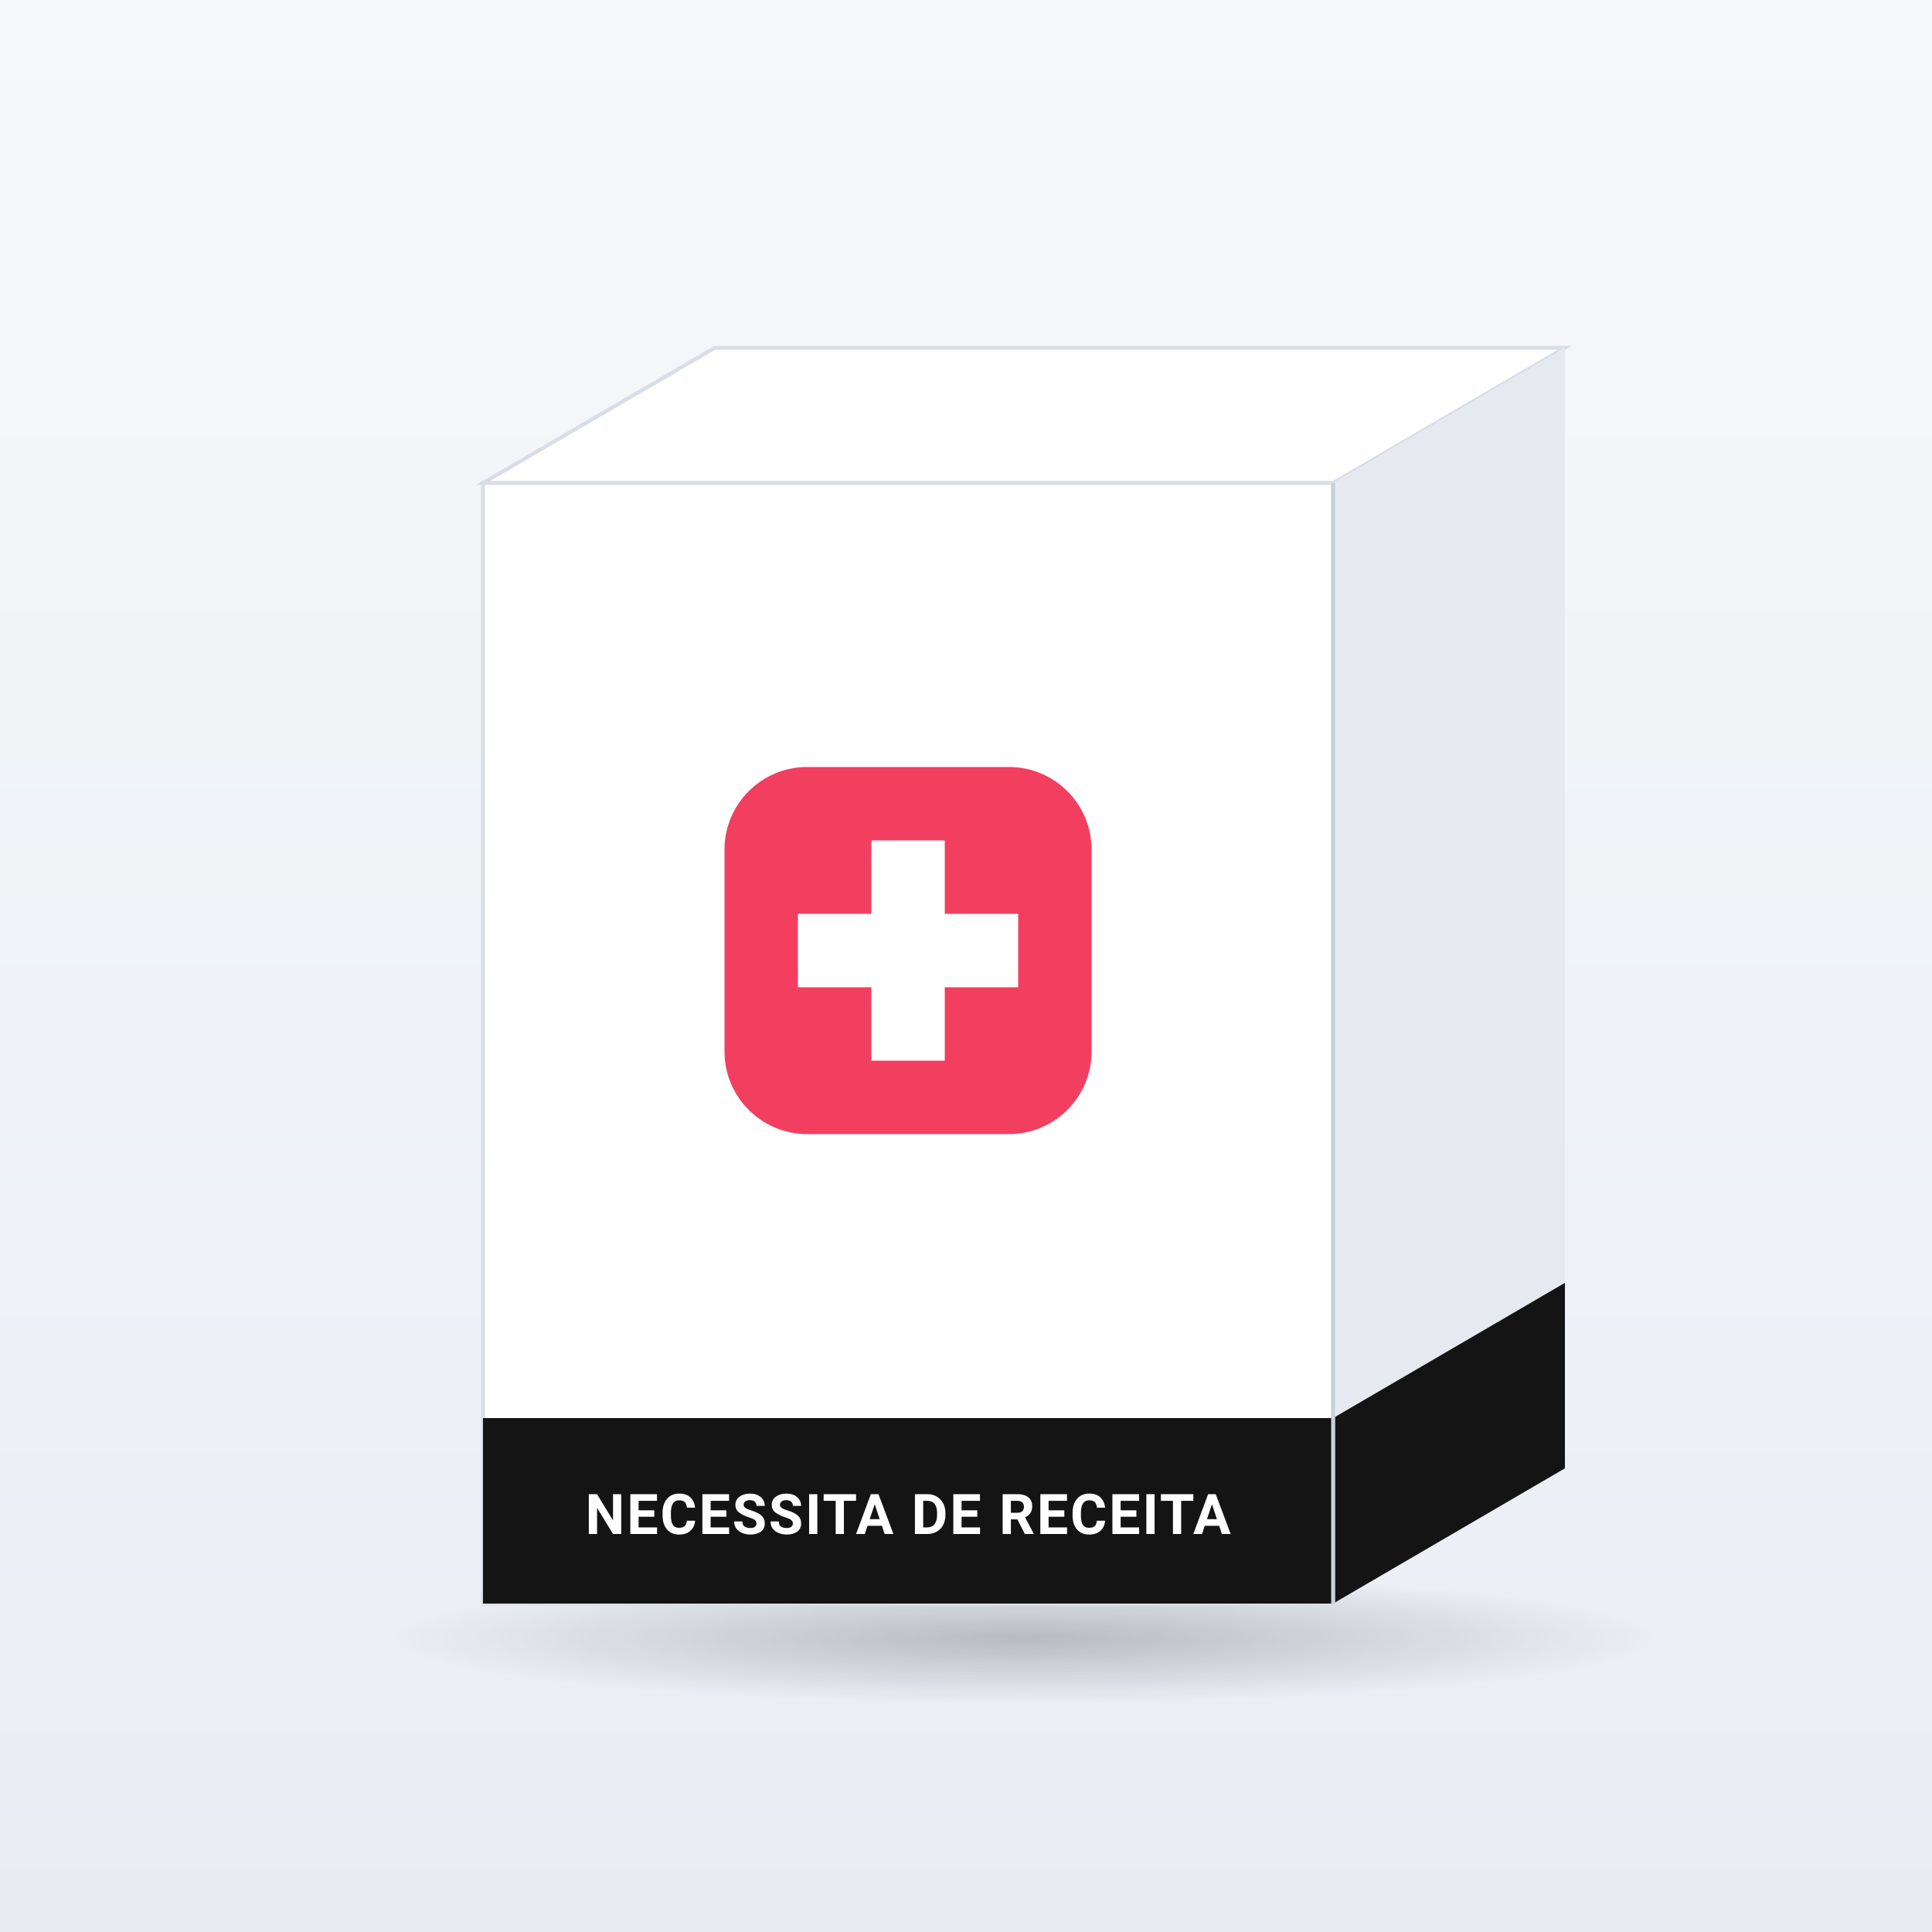
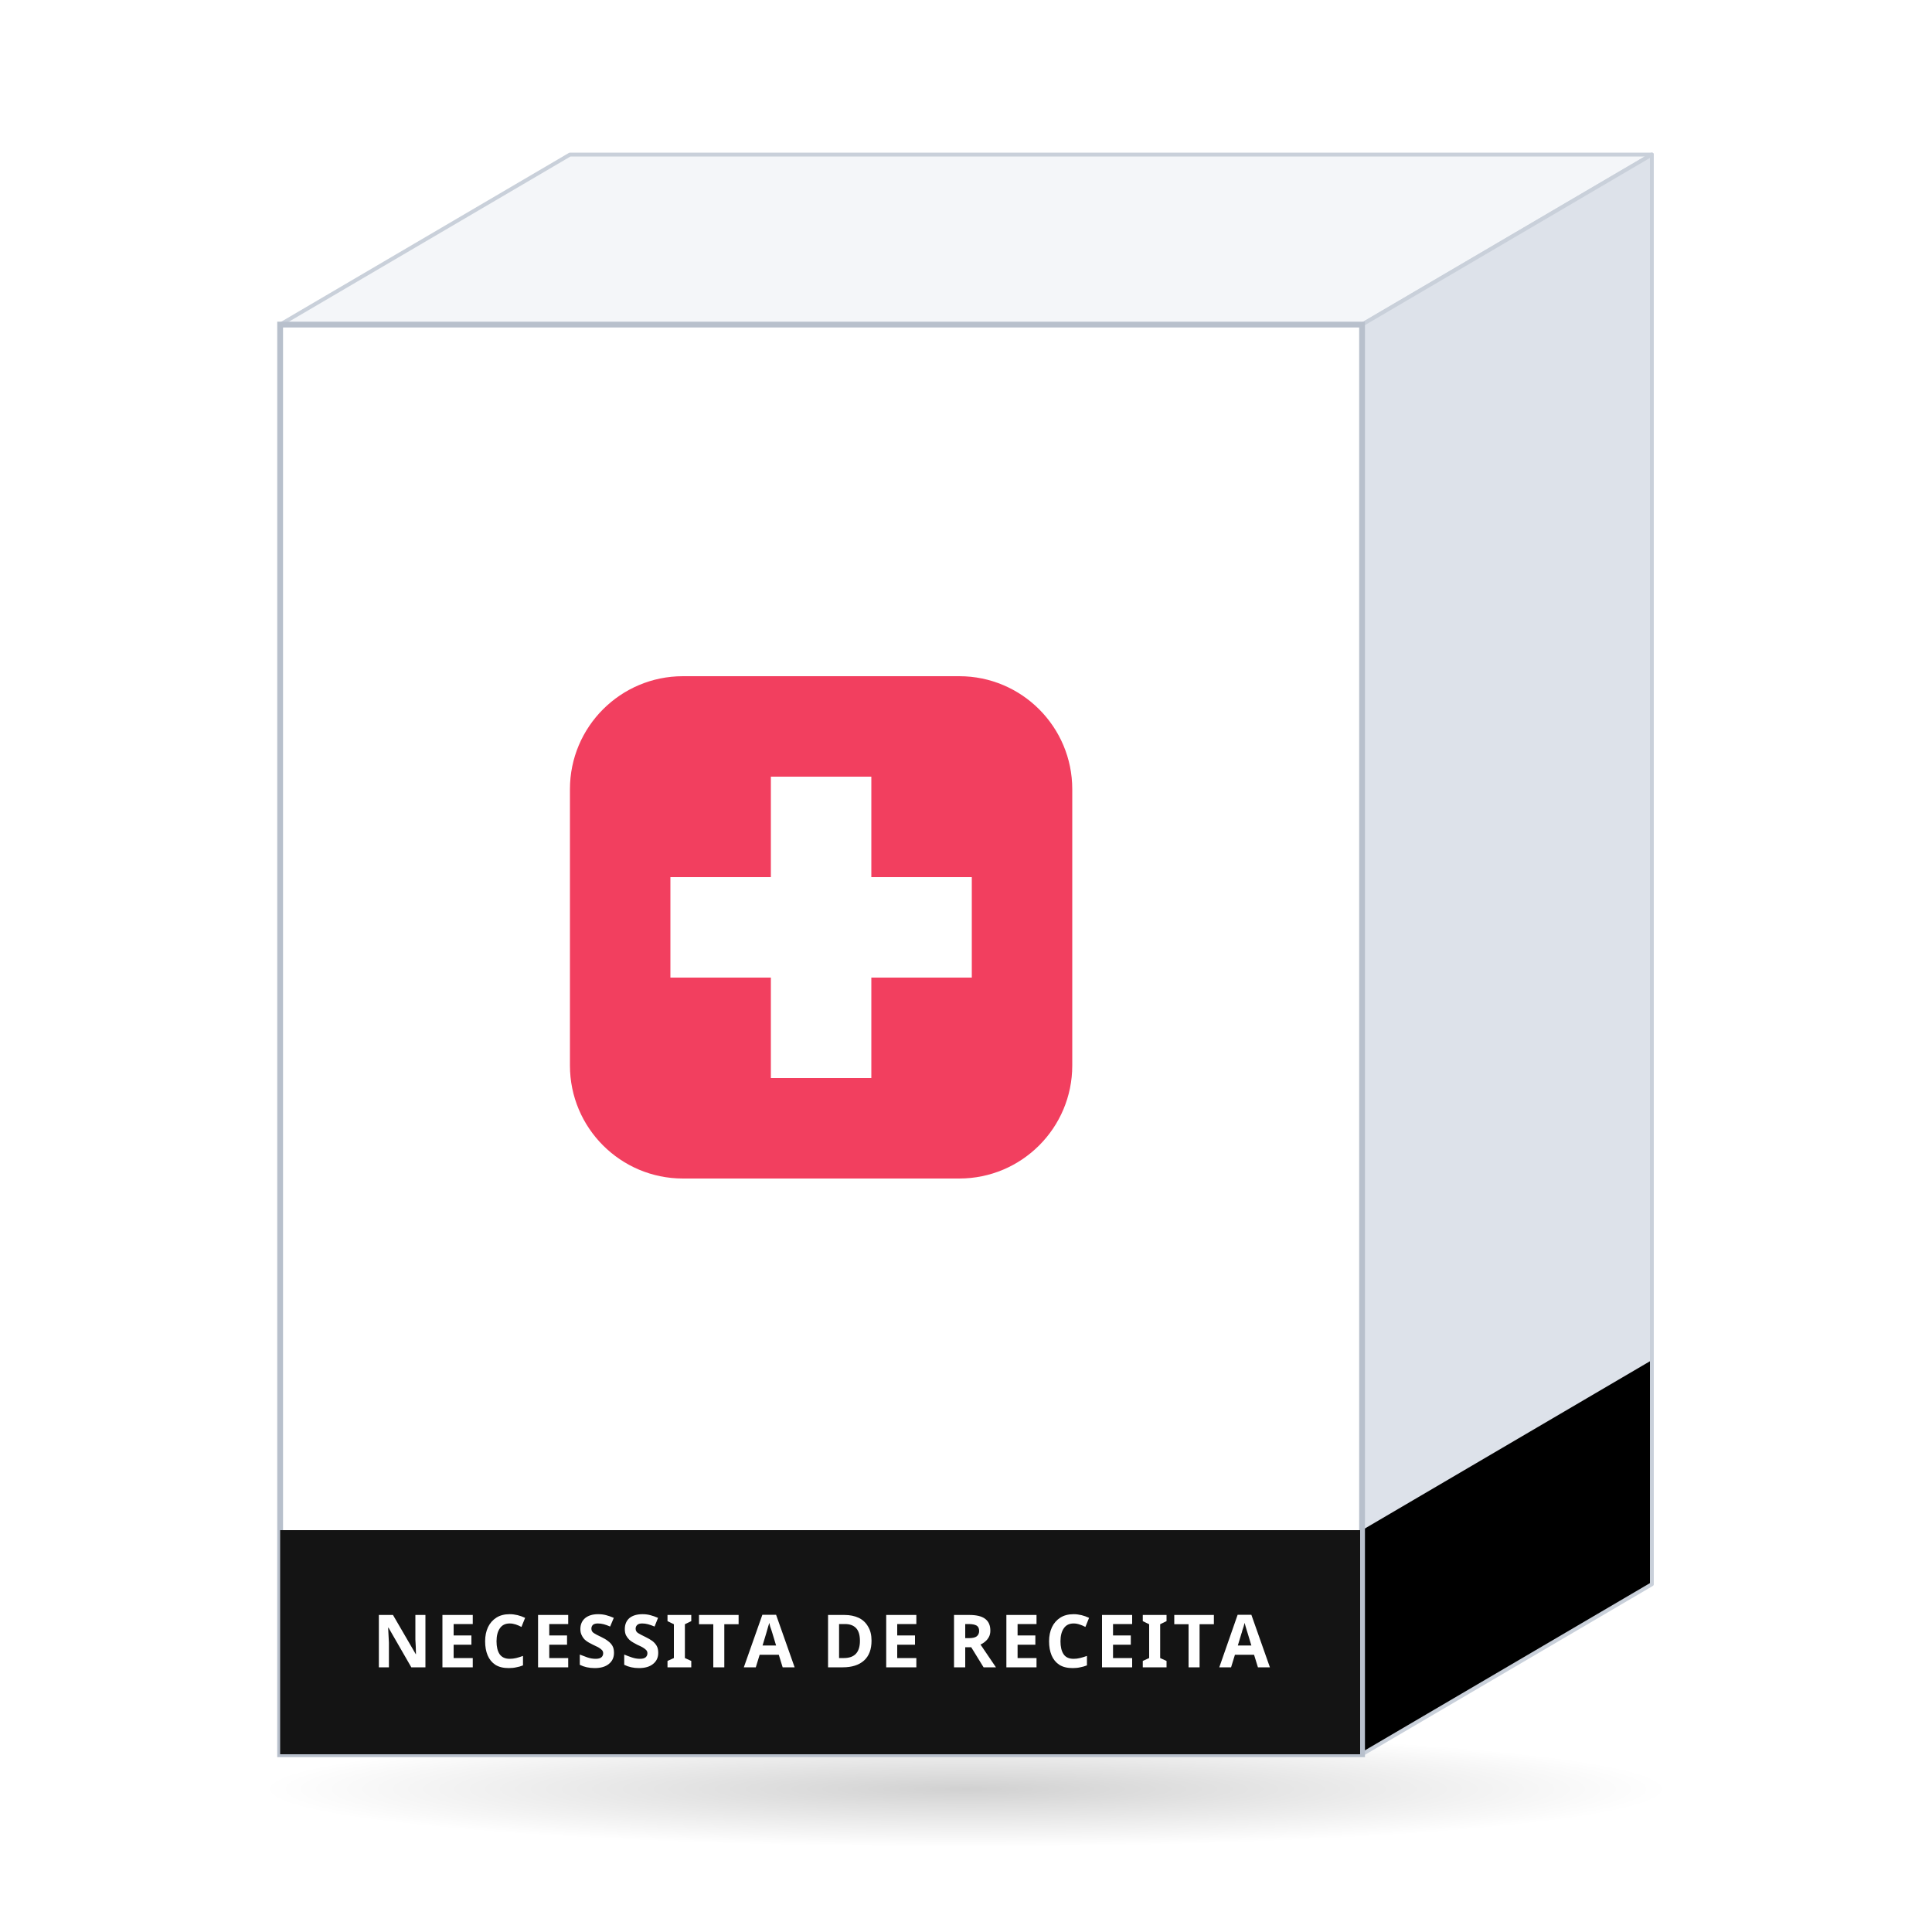
<svg xmlns="http://www.w3.org/2000/svg" width="1000" height="1000" viewBox="0 0 1000 1000">
  <defs>
-     <linearGradient id="bg" x1="0" y1="0" x2="0" y2="1">
-       <stop offset="0" stop-color="#f7f8fb" />
-       <stop offset="1" stop-color="#e9edf3" />
-     </linearGradient>
    <radialGradient id="sh" cx=".5" cy=".5" r=".5">
-       <stop offset="0" stop-color="#000" stop-opacity=".22" />
+       <stop offset="0" stop-color="#000" stop-opacity=".18" />
      <stop offset="1" stop-color="#000" stop-opacity="0" />
    </radialGradient>
  </defs>
-   <rect width="1000" height="1000" fill="url(#bg)" />
-   <ellipse cx="530.0" cy="848" rx="330" ry="34" fill="url(#sh)" />
-   <polygon points="250,250 370,180 810,180 690,250" fill="#ffffff" stroke="#d9dee6" stroke-width="2" />
-   <polygon points="690,250 810,180 810,760 690,830" fill="#e6eaf0" />
-   <polygon points="690,734 810,664 810,760 690,830" fill="#141414" />
-   <rect x="250" y="250" width="440" height="580" fill="#ffffff" stroke="#d9dee6" stroke-width="2" />
-   <rect x="250" y="734" width="440" height="96" fill="#141414" />
-   <text x="470.0" y="794.0" text-anchor="middle" font-family="Roboto, 'Helvetica Neue', Arial, sans-serif" font-size="29" font-weight="700" letter-spacing="1" fill="#ffffff">NECESSITA DE RECEITA</text>
-   <g transform="translate(375.0,397.0) scale(4.75)">
+   <rect width="1000" height="1000" fill="#ffffff" />
+   <ellipse cx="500.0" cy="926" rx="365.0" ry="30" fill="url(#sh)" />
+   <polygon points="145.0,168 295.0,80 855.0,80 705.0,168" fill="#f4f6f9" stroke="#c9d0da" stroke-width="2" stroke-linejoin="round" />
+   <polygon points="705.0,168 855.0,80 855.0,820 705.0,908" fill="#dde2ea" />
+   <polygon points="705.0,792 855.0,704 855.0,820 705.0,908" fill="#000000" />
+   <polygon points="705.0,168 855.0,80 855.0,820 705.0,908" fill="none" stroke="#c9d0da" stroke-width="2" stroke-linejoin="round" />
+   <rect x="145.0" y="168" width="560" height="740" fill="#ffffff" stroke="#b8c0cc" stroke-width="3" />
+   <rect x="145.0" y="792" width="560" height="116" fill="#141414" />
+   <path d="M220.2 863H212.9L201.1 842.5H200.9Q201 844.4 201.1 846.4Q201.2 848.3 201.3 850.2V863H196.1V835.9H203.4L215.2 856.2H215.3Q215.3 854.3 215.2 852.4Q215.1 850.6 215 848.7V835.9H220.2Z M244.7 863H229V835.9H244.7V840.6H234.8V846.5H244V851.3H234.8V858.2H244.7Z M263.8 840.3Q260.5 840.3 258.8 842.7Q257 845.2 257 849.5Q257 853.8 258.6 856.2Q260.3 858.6 263.8 858.6Q265.5 858.6 267.2 858.2Q268.8 857.8 270.7 857.1V862Q269 862.7 267.2 863Q265.5 863.4 263.3 863.4Q259.1 863.4 256.4 861.7Q253.7 859.9 252.4 856.8Q251.1 853.7 251.1 849.5Q251.1 845.4 252.6 842.2Q254.1 839.1 256.9 837.3Q259.7 835.5 263.8 835.5Q265.8 835.5 267.9 836Q269.9 836.5 271.8 837.4L269.9 842.1Q268.4 841.3 266.9 840.8Q265.3 840.3 263.8 840.3Z M294.1 863H278.5V835.9H294.1V840.6H284.3V846.5H293.5V851.3H284.3V858.2H294.1Z M317.8 855.5Q317.8 859.1 315.2 861.2Q312.6 863.4 307.8 863.4Q303.5 863.4 300.1 861.7V856.4Q302.1 857.2 304.1 857.9Q306.2 858.6 308.3 858.6Q310.4 858.6 311.3 857.8Q312.2 857 312.2 855.7Q312.2 854.7 311.5 854Q310.8 853.3 309.6 852.6Q308.4 852 306.9 851.3Q305.9 850.8 304.8 850.2Q303.7 849.6 302.7 848.7Q301.7 847.7 301.1 846.4Q300.4 845.1 300.4 843.2Q300.4 839.6 302.9 837.5Q305.4 835.5 309.6 835.5Q311.8 835.5 313.7 836Q315.6 836.5 317.7 837.4L315.8 841.9Q314 841.1 312.5 840.7Q311 840.3 309.4 840.3Q307.8 840.3 306.9 841Q306.1 841.8 306.1 843Q306.1 844.5 307.4 845.3Q308.6 846.1 311.2 847.3Q313.3 848.3 314.7 849.4Q316.2 850.5 317 851.9Q317.8 853.3 317.8 855.5Z M340.7 855.5Q340.7 859.1 338.1 861.2Q335.5 863.4 330.7 863.4Q326.5 863.4 323.1 861.7V856.4Q325 857.2 327.1 857.9Q329.2 858.6 331.2 858.6Q333.3 858.6 334.2 857.8Q335.1 857 335.1 855.7Q335.1 854.7 334.4 854Q333.7 853.3 332.5 852.6Q331.4 852 329.8 851.3Q328.9 850.8 327.8 850.2Q326.7 849.6 325.7 848.7Q324.7 847.7 324 846.4Q323.4 845.1 323.4 843.2Q323.4 839.6 325.8 837.5Q328.3 835.5 332.6 835.5Q334.7 835.5 336.6 836Q338.5 836.5 340.6 837.4L338.8 841.9Q336.9 841.1 335.4 840.7Q333.9 840.3 332.4 840.3Q330.7 840.3 329.9 841Q329 841.8 329 843Q329 844.5 330.3 845.3Q331.6 846.1 334.1 847.3Q336.2 848.3 337.7 849.4Q339.1 850.5 339.9 851.9Q340.7 853.3 340.7 855.5Z M357.8 863H345.5V859.7L348.8 858.2V840.7L345.5 839.1V835.9H357.8V839.1L354.5 840.7V858.2L357.8 859.7Z M374.9 863H369.2V840.7H361.8V835.9H382.3V840.7H374.9Z M405.1 863 403.1 856.5H393.2L391.2 863H385L394.6 835.8H401.7L411.3 863ZM399.8 845.4Q399.6 844.8 399.3 843.8Q399 842.8 398.6 841.8Q398.3 840.7 398.2 840Q398 840.7 397.6 841.9Q397.3 843 397 844Q396.7 845 396.6 845.4L394.7 851.7H401.7Z  M451.1 849.2Q451.1 856 447.2 859.5Q443.3 863 436.2 863H428.6V835.9H437.1Q441.3 835.9 444.5 837.4Q447.6 838.9 449.3 841.9Q451.1 844.8 451.1 849.2ZM445.1 849.3Q445.1 844.8 443.1 842.7Q441.1 840.6 437.4 840.6H434.3V858.2H436.8Q445.1 858.2 445.1 849.3Z M474.3 863H458.7V835.9H474.3V840.6H464.4V846.5H473.6V851.3H464.4V858.2H474.3Z  M501.7 835.9Q507.3 835.9 509.9 837.9Q512.6 839.9 512.6 844Q512.6 845.9 511.9 847.2Q511.2 848.6 510 849.6Q508.9 850.6 507.5 851.2L515.5 863H509.1L502.7 852.6H499.6V863H493.8V835.9ZM501.3 840.6H499.6V847.9H501.4Q504.3 847.9 505.5 847Q506.8 846 506.8 844.2Q506.8 842.2 505.5 841.4Q504.1 840.6 501.3 840.6Z M536.5 863H520.9V835.9H536.5V840.6H526.7V846.5H535.9V851.3H526.7V858.2H536.5Z M555.7 840.3Q552.4 840.3 550.7 842.7Q548.9 845.2 548.9 849.5Q548.9 853.8 550.5 856.2Q552.1 858.6 555.7 858.6Q557.4 858.6 559 858.2Q560.7 857.8 562.6 857.1V862Q560.8 862.7 559.1 863Q557.4 863.4 555.2 863.4Q551 863.4 548.3 861.7Q545.6 859.9 544.3 856.8Q543 853.7 543 849.5Q543 845.4 544.5 842.2Q546 839.1 548.8 837.3Q551.6 835.5 555.7 835.5Q557.7 835.5 559.8 836Q561.8 836.5 563.7 837.4L561.8 842.1Q560.3 841.3 558.7 840.8Q557.2 840.3 555.7 840.3Z M586 863H570.4V835.9H586V840.6H576.1V846.5H585.3V851.3H576.1V858.2H586Z M603.8 863H591.5V859.7L594.8 858.2V840.7L591.5 839.1V835.9H603.8V839.1L600.5 840.7V858.2L603.8 859.7Z M620.9 863H615.2V840.7H607.8V835.9H628.3V840.7H620.9Z M651.1 863 649.1 856.5H639.2L637.2 863H631.1L640.6 835.8H647.7L657.3 863ZM645.8 845.4Q645.6 844.8 645.3 843.8Q645 842.8 644.7 841.8Q644.4 840.7 644.2 840Q644 840.7 643.7 841.9Q643.3 843 643 844Q642.8 845 642.6 845.4L640.7 851.7H647.7Z" fill="#ffffff" />
+   <g transform="translate(295.0,350.0) scale(6.5)">
    <rect width="40" height="40" rx="9" fill="#F23F5F" />
    <path d="M16 8h8v8h8v8h-8v8h-8v-8H8v-8h8z" fill="#fff" />
  </g>
-   <line x1="690" y1="250" x2="690" y2="830" stroke="#c9d0da" stroke-width="2" />
+   <line x1="705.0" y1="168" x2="705.0" y2="908" stroke="#b8c0cc" stroke-width="2" />
</svg>
